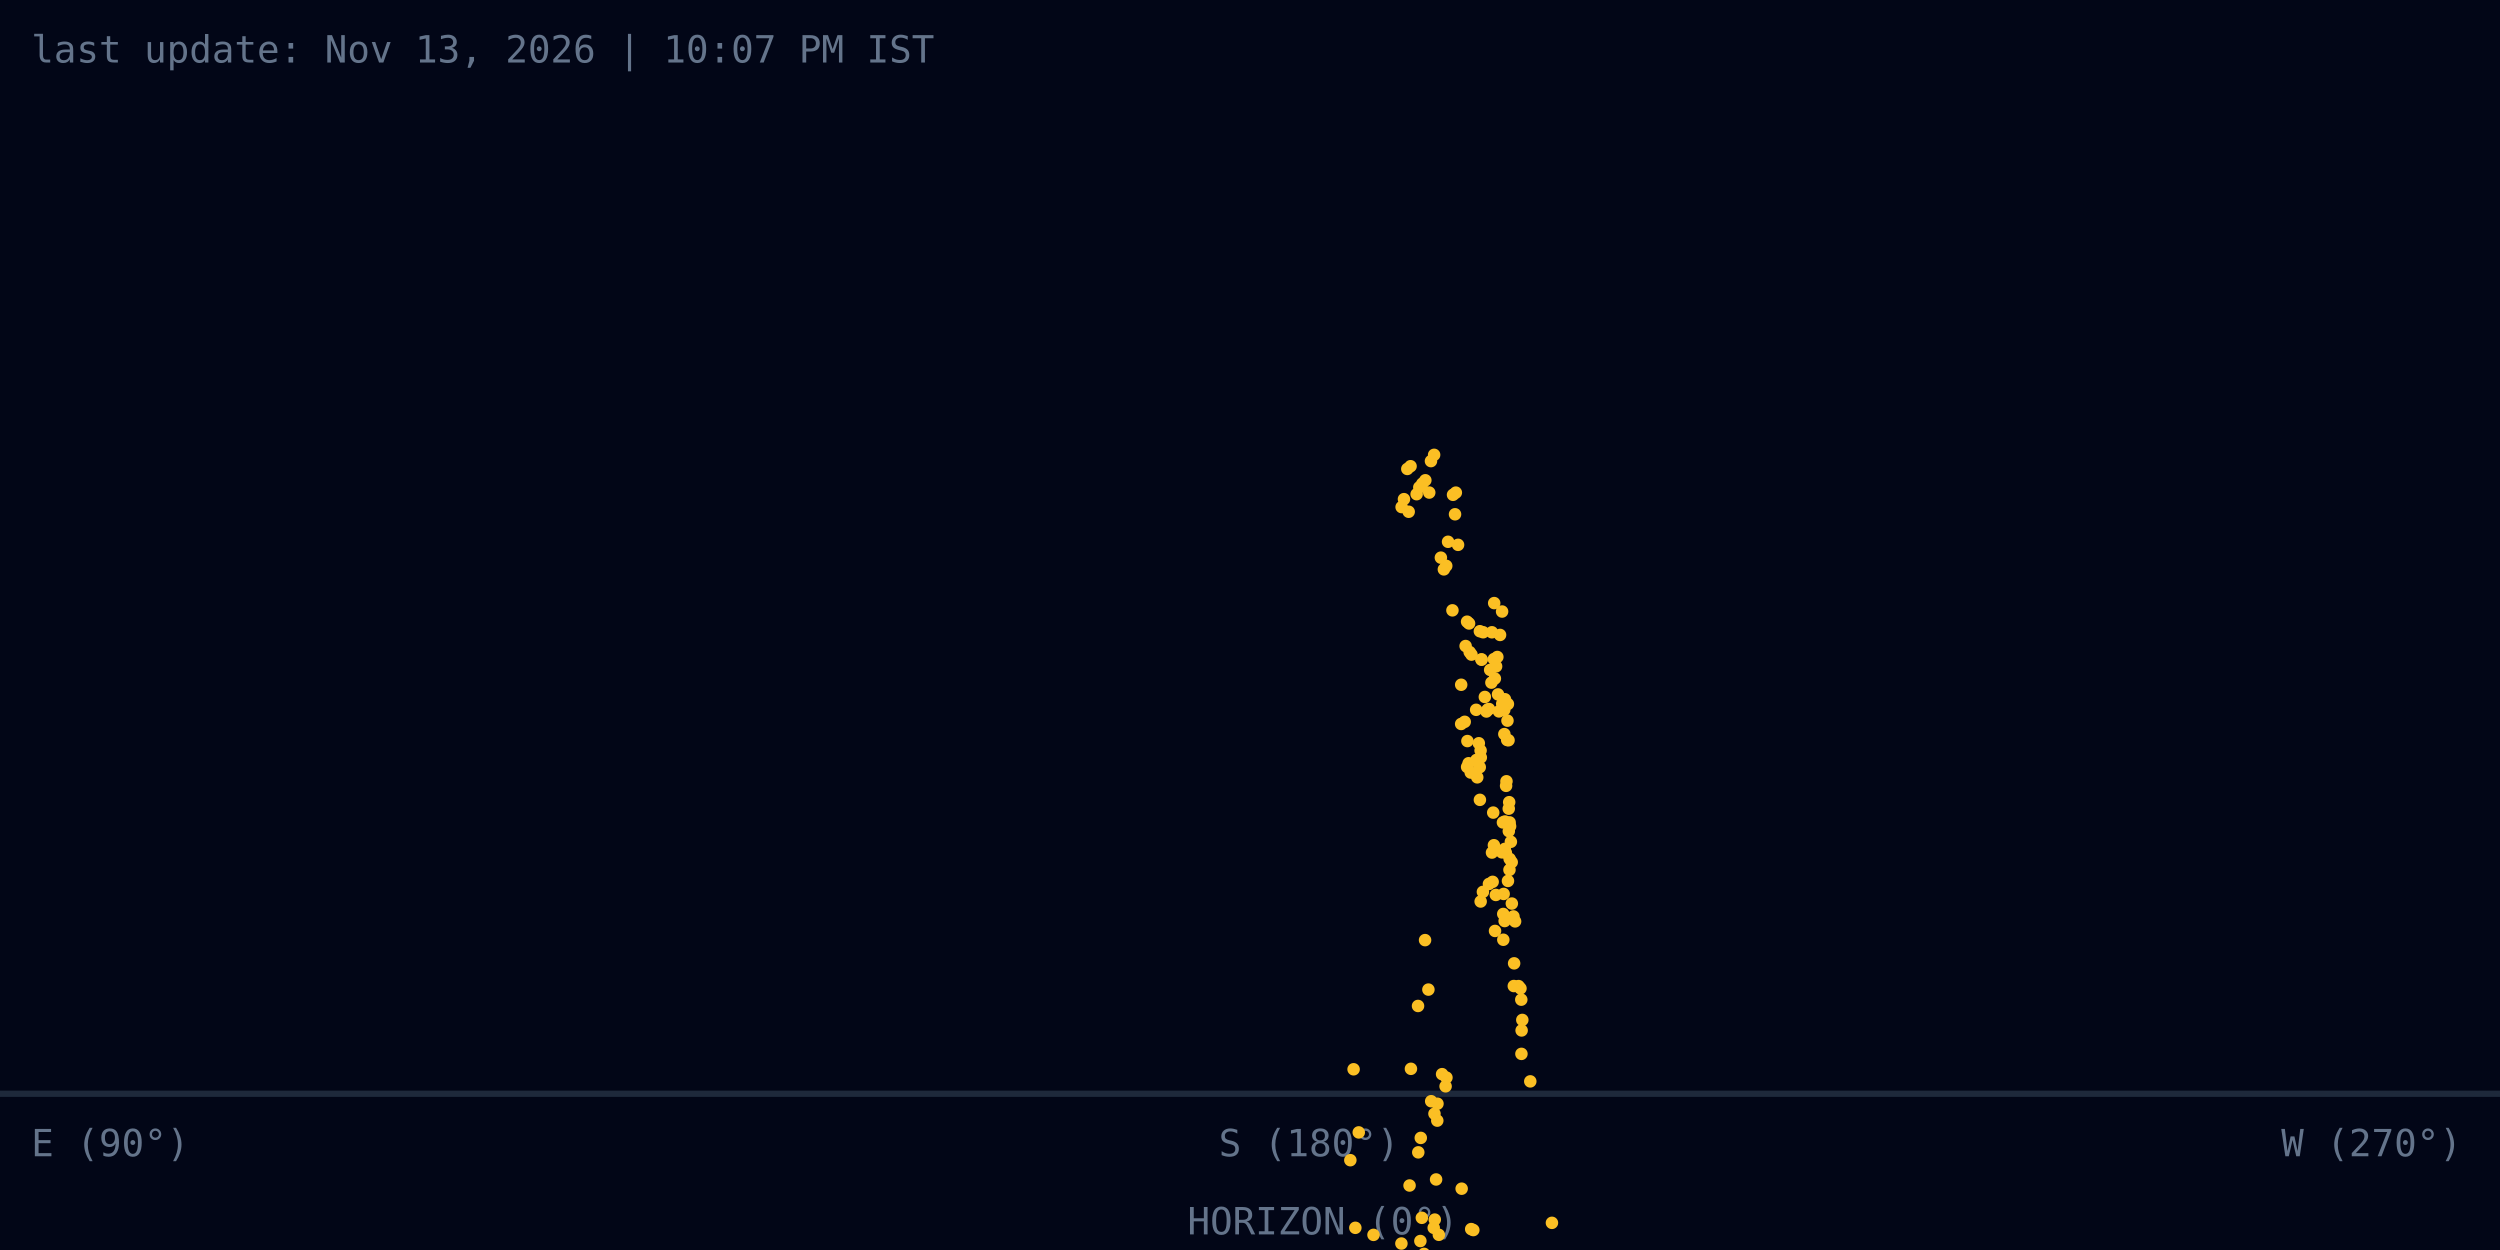
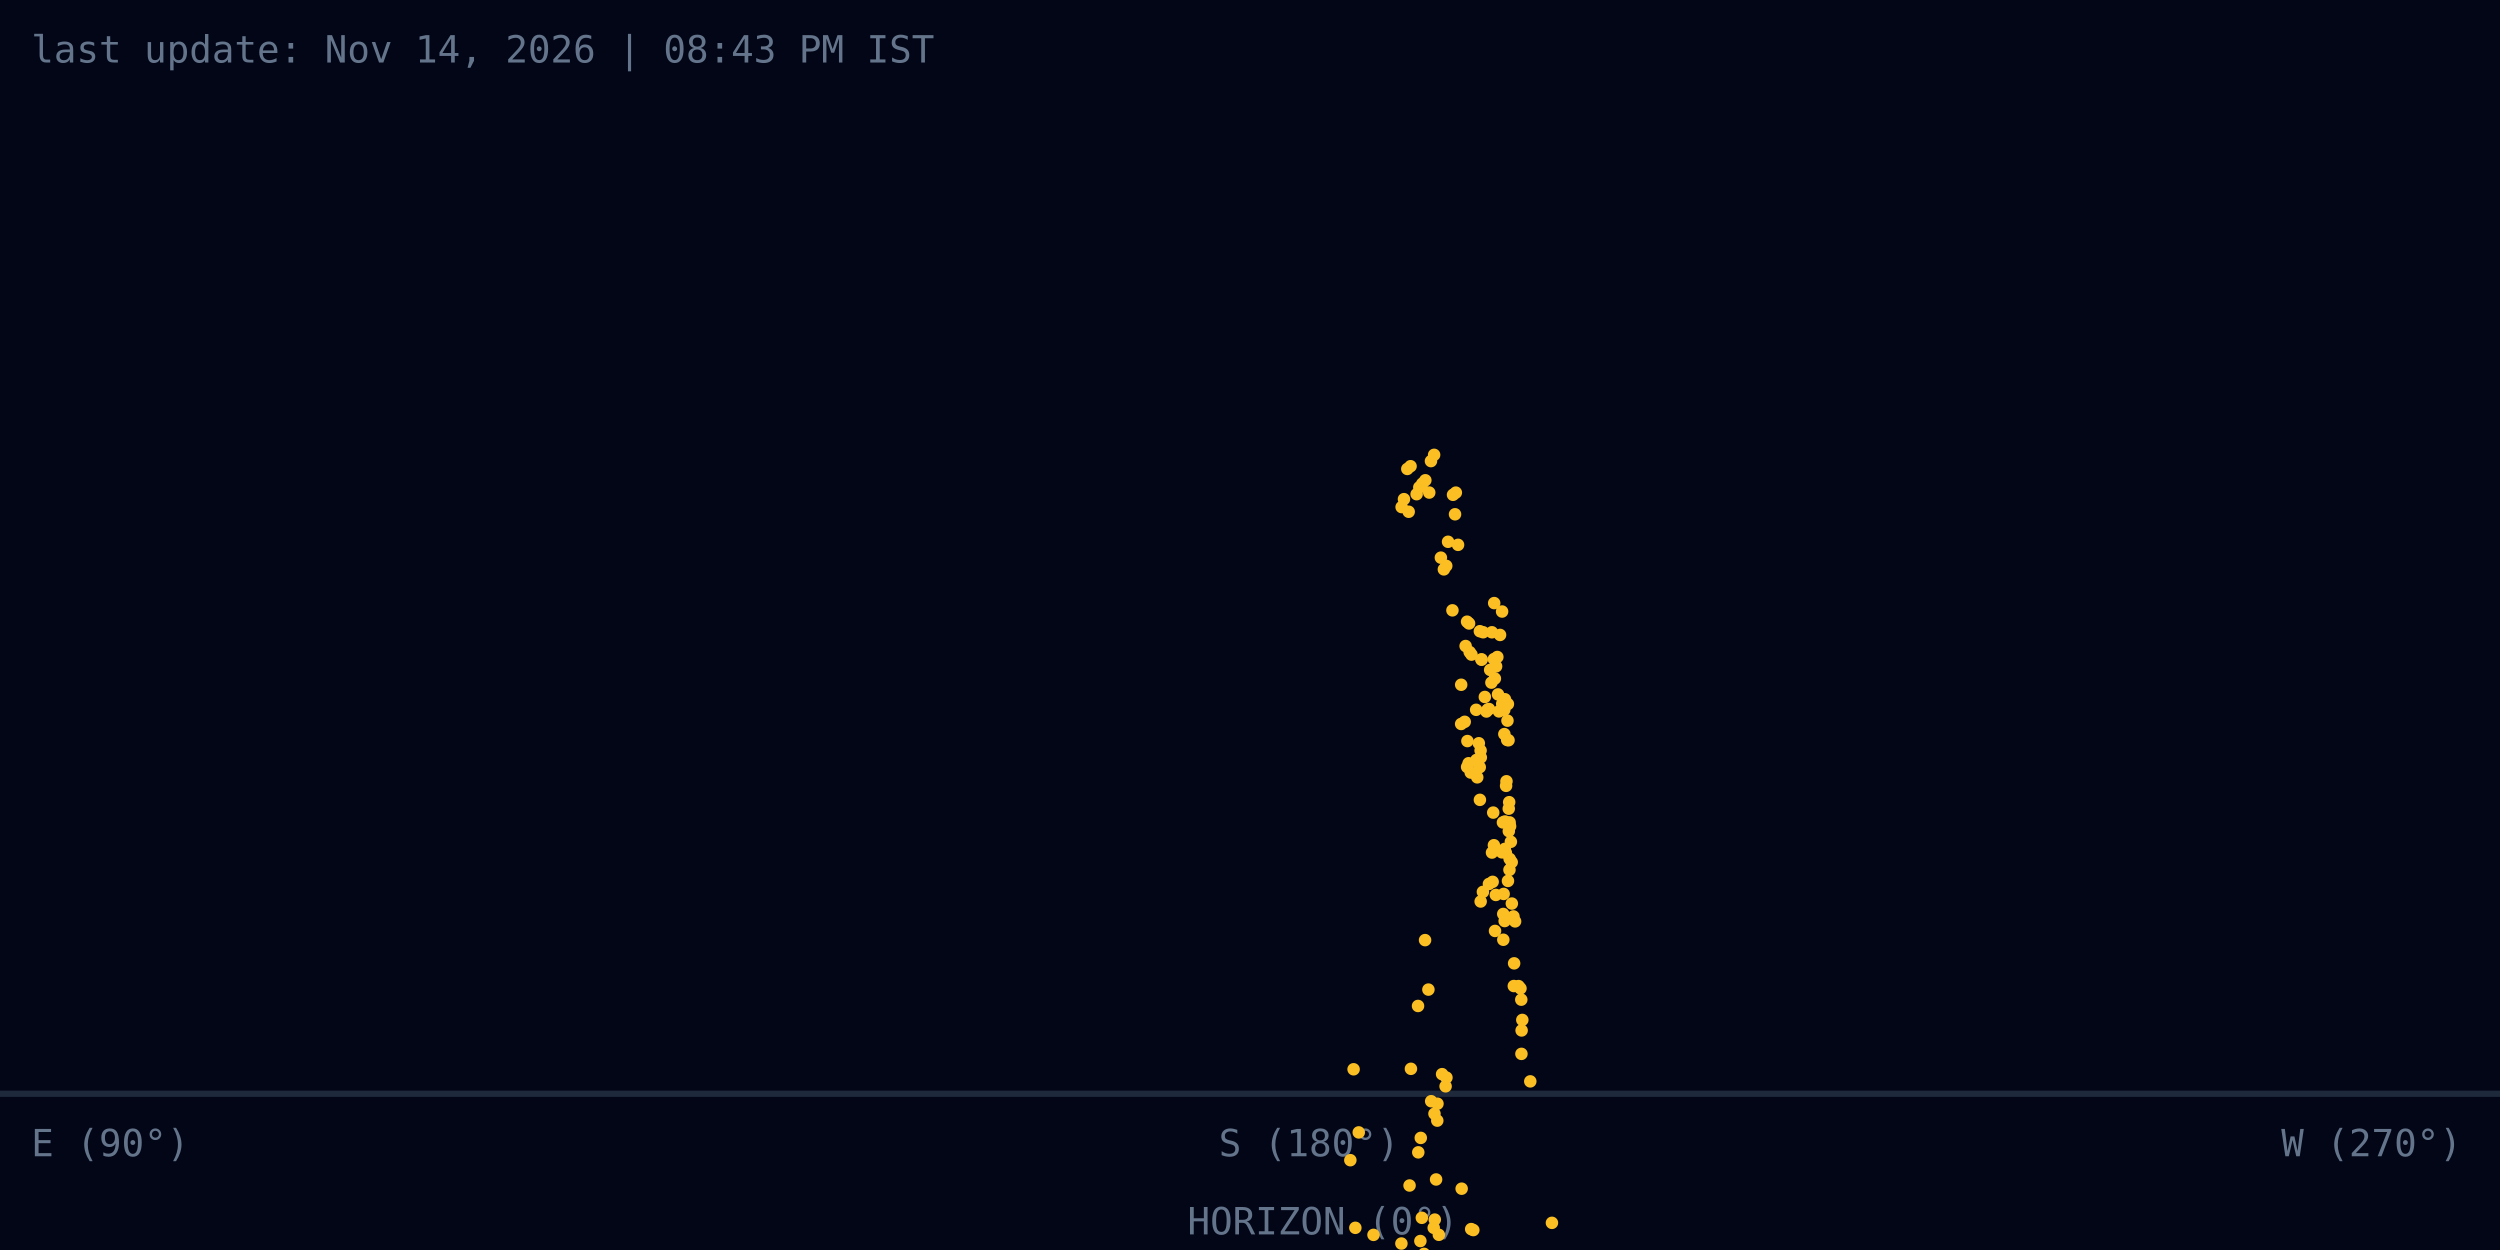
<svg xmlns="http://www.w3.org/2000/svg" width="800" height="400" viewBox="0 0 800 400">
  <rect width="800" height="400" fill="#020617" />
-   <text id="last-update" x="10" y="20" fill="#64748b" font-family="monospace">last update: Nov 13, 2026 | 10:07 PM IST</text>
+   <text id="last-update" x="10" y="20" fill="#64748b" font-family="monospace">last update: Nov 14, 2026 | 08:43 PM IST</text>
  <line x1="0" y1="350" x2="800" y2="350" stroke="#1e293b" stroke-width="2" />
  <text x="380" y="395" fill="#64748b" font-size="12" font-family="monospace">HORIZON (0°)</text>
  <text x="730" y="370" fill="#64748b" font-size="12" font-family="monospace">W (270°)</text>
  <text x="390" y="370" fill="#64748b" font-size="12" font-family="monospace">S (180°)</text>
  <text x="10" y="370" fill="#64748b" font-size="12" font-family="monospace">E (90°)</text>
  <g id="analemma-points">
    <circle cx=" 465.61" cy=" 164.57" r="2" fill="#fbbf24">
 </circle>
    <circle cx=" 467.57" cy=" 231.67" r="2" fill="#fbbf24">
 </circle>
    <circle cx=" 467.58" cy=" 219.12" r="2" fill="#fbbf24">
 </circle>
    <circle cx=" 468.71" cy=" 230.98" r="2" fill="#fbbf24">
 </circle>
    <circle cx=" 469.57" cy=" 237.14" r="2" fill="#fbbf24">
 </circle>
    <circle cx=" 469.00" cy=" 206.73" r="2" fill="#fbbf24">
 </circle>
    <circle cx=" 469.47" cy=" 198.94" r="2" fill="#fbbf24">
 </circle>
    <circle cx=" 470.10" cy=" 199.51" r="2" fill="#fbbf24">
 </circle>
    <circle cx=" 474.53" cy=" 285.41" r="2" fill="#fbbf24">
 </circle>
    <circle cx=" 472.47" cy=" 243.18" r="2" fill="#fbbf24">
 </circle>
    <circle cx=" 473.57" cy=" 255.95" r="2" fill="#fbbf24">
 </circle>
    <circle cx=" 473.22" cy=" 237.84" r="2" fill="#fbbf24">
 </circle>
    <circle cx=" 473.79" cy=" 240.17" r="2" fill="#fbbf24">
 </circle>
    <circle cx=" 473.56" cy=" 201.99" r="2" fill="#fbbf24">
 </circle>
    <circle cx=" 474.09" cy=" 210.99" r="2" fill="#fbbf24">
 </circle>
    <circle cx=" 478.41" cy=" 297.90" r="2" fill="#fbbf24">
 </circle>
    <circle cx=" 477.65" cy=" 282.19" r="2" fill="#fbbf24">
 </circle>
    <circle cx=" 477.44" cy=" 272.82" r="2" fill="#fbbf24">
 </circle>
    <circle cx=" 478.67" cy=" 286.38" r="2" fill="#fbbf24">
 </circle>
    <circle cx=" 478.05" cy=" 270.47" r="2" fill="#fbbf24">
 </circle>
    <circle cx=" 476.85" cy=" 214.37" r="2" fill="#fbbf24">
 </circle>
    <circle cx=" 477.25" cy=" 218.44" r="2" fill="#fbbf24">
 </circle>
    <circle cx=" 481.06" cy=" 300.72" r="2" fill="#fbbf24">
 </circle>
    <circle cx=" 481.04" cy=" 292.47" r="2" fill="#fbbf24">
 </circle>
    <circle cx=" 481.49" cy=" 294.73" r="2" fill="#fbbf24">
 </circle>
    <circle cx=" 481.17" cy=" 286.06" r="2" fill="#fbbf24">
 </circle>
    <circle cx=" 479.37" cy=" 222.21" r="2" fill="#fbbf24">
 </circle>
    <circle cx=" 479.67" cy=" 227.65" r="2" fill="#fbbf24">
 </circle>
    <circle cx=" 498.29" cy=" 411.31" r="2" fill="#fbbf24">
 </circle>
    <circle cx=" 498.34" cy=" 411.53" r="2" fill="#fbbf24">
 </circle>
    <circle cx=" 484.42" cy=" 315.53" r="2" fill="#fbbf24">
 </circle>
    <circle cx=" 486.86" cy=" 337.24" r="2" fill="#fbbf24">
 </circle>
    <circle cx=" 481.87" cy=" 272.88" r="2" fill="#fbbf24">
 </circle>
    <circle cx=" 482.55" cy=" 281.90" r="2" fill="#fbbf24">
 </circle>
    <circle cx=" 481.19" cy=" 226.61" r="2" fill="#fbbf24">
 </circle>
    <circle cx=" 481.39" cy=" 234.91" r="2" fill="#fbbf24">
 </circle>
    <circle cx=" 486.92" cy=" 329.74" r="2" fill="#fbbf24">
 </circle>
    <circle cx=" 483.03" cy=" 278.36" r="2" fill="#fbbf24">
 </circle>
    <circle cx=" 483.79" cy=" 289.14" r="2" fill="#fbbf24">
 </circle>
    <circle cx=" 485.93" cy=" 315.55" r="2" fill="#fbbf24">
 </circle>
    <circle cx=" 484.30" cy=" 293.26" r="2" fill="#fbbf24">
 </circle>
    <circle cx=" 482.30" cy=" 236.80" r="2" fill="#fbbf24">
 </circle>
    <circle cx=" 482.80" cy=" 258.78" r="2" fill="#fbbf24">
 </circle>
    <circle cx=" 501.22" cy=" 413.90" r="2" fill="#fbbf24">
 </circle>
    <circle cx=" 489.69" cy=" 346.04" r="2" fill="#fbbf24">
 </circle>
    <circle cx=" 486.81" cy=" 319.89" r="2" fill="#fbbf24">
 </circle>
    <circle cx=" 484.83" cy=" 294.84" r="2" fill="#fbbf24">
 </circle>
    <circle cx=" 486.55" cy=" 316.29" r="2" fill="#fbbf24">
 </circle>
    <circle cx=" 482.73" cy=" 236.88" r="2" fill="#fbbf24">
 </circle>
    <circle cx=" 483.48" cy=" 269.37" r="2" fill="#fbbf24">
 </circle>
    <circle cx=" 496.62" cy=" 391.31" r="2" fill="#fbbf24">
 </circle>
    <circle cx=" 483.75" cy=" 275.90" r="2" fill="#fbbf24">
 </circle>
    <circle cx=" 483.23" cy=" 264.40" r="2" fill="#fbbf24">
 </circle>
    <circle cx=" 482.94" cy=" 256.70" r="2" fill="#fbbf24">
 </circle>
    <circle cx=" 483.08" cy=" 263.17" r="2" fill="#fbbf24">
 </circle>
    <circle cx=" 482.53" cy=" 225.29" r="2" fill="#fbbf24">
 </circle>
    <circle cx=" 482.39" cy=" 230.61" r="2" fill="#fbbf24">
 </circle>
    <circle cx=" 487.14" cy=" 326.38" r="2" fill="#fbbf24">
 </circle>
    <circle cx=" 482.82" cy=" 265.96" r="2" fill="#fbbf24">
 </circle>
    <circle cx=" 483.09" cy=" 274.84" r="2" fill="#fbbf24">
 </circle>
    <circle cx=" 482.07" cy=" 250.01" r="2" fill="#fbbf24">
 </circle>
    <circle cx=" 481.95" cy=" 251.47" r="2" fill="#fbbf24">
 </circle>
    <circle cx=" 481.58" cy=" 223.76" r="2" fill="#fbbf24">
 </circle>
    <circle cx=" 481.36" cy=" 227.15" r="2" fill="#fbbf24">
 </circle>
    <circle cx=" 484.52" cy=" 308.27" r="2" fill="#fbbf24">
 </circle>
    <circle cx=" 481.59" cy=" 262.88" r="2" fill="#fbbf24">
 </circle>
    <circle cx=" 480.71" cy=" 225.23" r="2" fill="#fbbf24">
 </circle>
    <circle cx=" 481.54" cy=" 271.65" r="2" fill="#fbbf24">
 </circle>
    <circle cx=" 480.94" cy=" 263.18" r="2" fill="#fbbf24">
 </circle>
    <circle cx=" 480.67" cy=" 195.69" r="2" fill="#fbbf24">
 </circle>
    <circle cx=" 480.02" cy=" 203.18" r="2" fill="#fbbf24">
 </circle>
    <circle cx=" 480.62" cy=" 272.75" r="2" fill="#fbbf24">
 </circle>
    <circle cx=" 479.15" cy=" 210.24" r="2" fill="#fbbf24">
 </circle>
    <circle cx=" 478.75" cy=" 213.23" r="2" fill="#fbbf24">
 </circle>
    <circle cx=" 478.36" cy=" 217.14" r="2" fill="#fbbf24">
 </circle>
    <circle cx=" 478.05" cy=" 210.91" r="2" fill="#fbbf24">
 </circle>
    <circle cx=" 478.14" cy=" 192.99" r="2" fill="#fbbf24">
 </circle>
    <circle cx=" 477.41" cy=" 202.33" r="2" fill="#fbbf24">
 </circle>
    <circle cx=" 477.83" cy=" 260.03" r="2" fill="#fbbf24">
 </circle>
    <circle cx=" 476.48" cy=" 226.89" r="2" fill="#fbbf24">
 </circle>
    <circle cx=" 476.07" cy=" 227.06" r="2" fill="#fbbf24">
 </circle>
    <circle cx=" 475.66" cy=" 227.68" r="2" fill="#fbbf24">
 </circle>
    <circle cx=" 475.15" cy=" 223.03" r="2" fill="#fbbf24">
 </circle>
    <circle cx=" 474.61" cy=" 202.32" r="2" fill="#fbbf24">
 </circle>
    <circle cx=" 474.09" cy=" 211.11" r="2" fill="#fbbf24">
 </circle>
    <circle cx=" 476.46" cy=" 282.87" r="2" fill="#fbbf24">
 </circle>
    <circle cx=" 473.86" cy=" 242.39" r="2" fill="#fbbf24">
 </circle>
    <circle cx=" 473.52" cy=" 245.50" r="2" fill="#fbbf24">
 </circle>
    <circle cx=" 472.37" cy=" 227.14" r="2" fill="#fbbf24">
 </circle>
    <circle cx=" 472.72" cy=" 248.75" r="2" fill="#fbbf24">
 </circle>
    <circle cx=" 470.88" cy=" 209.48" r="2" fill="#fbbf24">
 </circle>
    <circle cx=" 470.29" cy=" 208.66" r="2" fill="#fbbf24">
 </circle>
    <circle cx=" 473.81" cy=" 288.48" r="2" fill="#fbbf24">
 </circle>
    <circle cx=" 470.64" cy=" 247.22" r="2" fill="#fbbf24">
 </circle>
    <circle cx=" 469.96" cy=" 244.24" r="2" fill="#fbbf24">
 </circle>
    <circle cx=" 469.48" cy=" 245.43" r="2" fill="#fbbf24">
 </circle>
    <circle cx=" 466.58" cy=" 174.35" r="2" fill="#fbbf24">
 </circle>
    <circle cx=" 465.87" cy=" 157.64" r="2" fill="#fbbf24">
 </circle>
    <circle cx=" 464.97" cy=" 158.34" r="2" fill="#fbbf24">
 </circle>
    <circle cx=" 464.78" cy=" 195.31" r="2" fill="#fbbf24">
 </circle>
    <circle cx=" 463.38" cy=" 173.37" r="2" fill="#fbbf24">
 </circle>
    <circle cx=" 462.80" cy=" 181.08" r="2" fill="#fbbf24">
 </circle>
    <circle cx=" 462.04" cy=" 182.20" r="2" fill="#fbbf24">
 </circle>
    <circle cx=" 461.08" cy=" 178.45" r="2" fill="#fbbf24">
 </circle>
    <circle cx=" 458.92" cy=" 145.55" r="2" fill="#fbbf24">
 </circle>
    <circle cx=" 457.91" cy=" 147.55" r="2" fill="#fbbf24">
 </circle>
    <circle cx=" 457.36" cy=" 157.62" r="2" fill="#fbbf24">
 </circle>
    <circle cx=" 456.11" cy=" 153.69" r="2" fill="#fbbf24">
 </circle>
    <circle cx=" 455.13" cy=" 154.77" r="2" fill="#fbbf24">
 </circle>
    <circle cx=" 454.18" cy=" 155.94" r="2" fill="#fbbf24">
 </circle>
    <circle cx=" 453.32" cy=" 158.14" r="2" fill="#fbbf24">
 </circle>
    <circle cx=" 451.38" cy=" 149.19" r="2" fill="#fbbf24">
 </circle>
    <circle cx=" 450.34" cy=" 150.06" r="2" fill="#fbbf24">
 </circle>
    <circle cx=" 450.78" cy=" 163.76" r="2" fill="#fbbf24">
 </circle>
    <circle cx=" 449.27" cy=" 159.73" r="2" fill="#fbbf24">
 </circle>
    <circle cx=" 448.52" cy=" 162.26" r="2" fill="#fbbf24">
 </circle>
    <circle cx=" 20.26" cy=" 571.97" r="2" fill="#fbbf24">
 </circle>
    <circle cx=" 74.33" cy=" 546.37" r="2" fill="#fbbf24">
 </circle>
    <circle cx=" 471.46" cy=" 393.62" r="2" fill="#fbbf24">
 </circle>
    <circle cx=" 470.78" cy=" 393.31" r="2" fill="#fbbf24">
 </circle>
    <circle cx=" 495.37" cy=" 503.27" r="2" fill="#fbbf24">
 </circle>
    <circle cx=" 467.73" cy=" 380.38" r="2" fill="#fbbf24">
 </circle>
    <circle cx=" 462.86" cy=" 344.83" r="2" fill="#fbbf24">
 </circle>
    <circle cx=" 462.59" cy=" 347.62" r="2" fill="#fbbf24">
 </circle>
    <circle cx=" 461.47" cy=" 343.73" r="2" fill="#fbbf24">
 </circle>
    <circle cx=" 456.02" cy=" 300.84" r="2" fill="#fbbf24">
 </circle>
    <circle cx=" 457.09" cy=" 316.67" r="2" fill="#fbbf24">
 </circle>
    <circle cx=" 469.47" cy=" 420.03" r="2" fill="#fbbf24">
 </circle>
    <circle cx=" 459.99" cy=" 353.19" r="2" fill="#fbbf24">
 </circle>
    <circle cx=" 459.93" cy=" 358.60" r="2" fill="#fbbf24">
 </circle>
    <circle cx=" 459.03" cy=" 356.39" r="2" fill="#fbbf24">
 </circle>
    <circle cx=" 457.98" cy=" 352.39" r="2" fill="#fbbf24">
 </circle>
    <circle cx=" 453.77" cy=" 321.91" r="2" fill="#fbbf24">
 </circle>
    <circle cx=" 459.55" cy=" 377.43" r="2" fill="#fbbf24">
 </circle>
    <circle cx=" 471.53" cy=" 461.85" r="2" fill="#fbbf24">
 </circle>
    <circle cx=" 460.43" cy=" 395.14" r="2" fill="#fbbf24">
 </circle>
    <circle cx=" 459.13" cy=" 390.27" r="2" fill="#fbbf24">
 </circle>
    <circle cx=" 458.79" cy=" 392.90" r="2" fill="#fbbf24">
 </circle>
    <circle cx=" 454.65" cy=" 364.13" r="2" fill="#fbbf24">
 </circle>
    <circle cx=" 451.50" cy=" 342.02" r="2" fill="#fbbf24">
 </circle>
    <circle cx=" 453.85" cy=" 368.75" r="2" fill="#fbbf24">
 </circle>
    <circle cx=" 467.51" cy=" 471.07" r="2" fill="#fbbf24">
 </circle>
    <circle cx=" 454.99" cy=" 389.70" r="2" fill="#fbbf24">
 </circle>
    <circle cx=" 455.71" cy=" 401.24" r="2" fill="#fbbf24">
 </circle>
    <circle cx=" 454.52" cy=" 397.13" r="2" fill="#fbbf24">
 </circle>
    <circle cx=" 455.98" cy=" 414.56" r="2" fill="#fbbf24">
 </circle>
    <circle cx=" 451.06" cy=" 379.36" r="2" fill="#fbbf24">
 </circle>
    <circle cx=" 455.70" cy=" 423.59" r="2" fill="#fbbf24">
 </circle>
    <circle cx=" 482.79" cy=" 553.38" r="2" fill="#fbbf24">
 </circle>
    <circle cx=" 459.54" cy=" 468.02" r="2" fill="#fbbf24">
 </circle>
    <circle cx=" 462.80" cy=" 493.17" r="2" fill="#fbbf24">
 </circle>
    <circle cx=" 456.72" cy=" 459.61" r="2" fill="#fbbf24">
 </circle>
    <circle cx=" 448.45" cy=" 397.93" r="2" fill="#fbbf24">
 </circle>
    <circle cx=" 451.44" cy=" 429.90" r="2" fill="#fbbf24">
 </circle>
    <circle cx=" 483.33" cy=" 577.31" r="2" fill="#fbbf24">
 </circle>
    <circle cx=" 457.19" cy=" 485.98" r="2" fill="#fbbf24">
 </circle>
    <circle cx=" 458.77" cy=" 501.95" r="2" fill="#fbbf24">
 </circle>
    <circle cx=" 458.66" cy=" 507.06" r="2" fill="#fbbf24">
 </circle>
    <circle cx=" 455.29" cy=" 490.82" r="2" fill="#fbbf24">
 </circle>
    <circle cx=" 449.40" cy=" 450.08" r="2" fill="#fbbf24">
 </circle>
    <circle cx=" 451.11" cy=" 471.34" r="2" fill="#fbbf24">
 </circle>
    <circle cx=" 507.92" cy=" 618.72" r="2" fill="#fbbf24">
 </circle>
    <circle cx=" 457.53" cy=" 530.58" r="2" fill="#fbbf24">
 </circle>
    <circle cx=" 443.32" cy=" 419.49" r="2" fill="#fbbf24">
 </circle>
    <circle cx=" 441.09" cy=" 404.11" r="2" fill="#fbbf24">
 </circle>
    <circle cx=" 439.52" cy=" 395.16" r="2" fill="#fbbf24">
 </circle>
    <circle cx=" 433.15" cy=" 342.17" r="2" fill="#fbbf24">
 </circle>
    <circle cx=" 434.80" cy=" 362.37" r="2" fill="#fbbf24">
 </circle>
    <circle cx=" 449.04" cy=" 512.18" r="2" fill="#fbbf24">
 </circle>
    <circle cx=" 438.74" cy=" 413.08" r="2" fill="#fbbf24">
 </circle>
    <circle cx=" 439.37" cy=" 426.64" r="2" fill="#fbbf24">
 </circle>
    <circle cx=" 438.60" cy=" 425.35" r="2" fill="#fbbf24">
 </circle>
    <circle cx=" 436.66" cy=" 411.17" r="2" fill="#fbbf24">
 </circle>
    <circle cx=" 432.11" cy=" 371.26" r="2" fill="#fbbf24">
 </circle>
    <circle cx=" 433.71" cy=" 392.90" r="2" fill="#fbbf24">
 </circle>
    <circle cx=" 441.39" cy=" 492.84" r="2" fill="#fbbf24">
 </circle>
    <circle cx=" 438.62" cy=" 465.26" r="2" fill="#fbbf24">
 </circle>
    <circle cx=" 439.66" cy=" 489.97" r="2" fill="#fbbf24">
 </circle>
    <circle cx=" 439.18" cy=" 494.15" r="2" fill="#fbbf24">
 </circle>
    <circle cx=" 437.86" cy=" 484.86" r="2" fill="#fbbf24">
 </circle>
    <circle cx=" 435.61" cy=" 460.36" r="2" fill="#fbbf24">
 </circle>
    <circle cx=" 436.98" cy=" 494.93" r="2" fill="#fbbf24">
 </circle>
    <circle cx=" 244.95" cy=" 642.55" r="2" fill="#fbbf24">
 </circle>
    <circle cx=" 436.88" cy=" 545.23" r="2" fill="#fbbf24">
 </circle>
    <circle cx=" 435.87" cy=" 548.03" r="2" fill="#fbbf24">
 </circle>
    <circle cx=" 434.67" cy=" 555.81" r="2" fill="#fbbf24">
 </circle>
    <circle cx=" 434.11" cy=" 529.21" r="2" fill="#fbbf24">
 </circle>
    <circle cx=" 432.10" cy=" 477.20" r="2" fill="#fbbf24">
 </circle>
    <circle cx=" 432.21" cy=" 499.93" r="2" fill="#fbbf24">
 </circle>
    <circle cx=" 207.02" cy=" 626.00" r="2" fill="#fbbf24">
 </circle>
    <circle cx=" 430.00" cy=" 549.91" r="2" fill="#fbbf24">
 </circle>
    <circle cx=" 429.36" cy=" 545.74" r="2" fill="#fbbf24">
 </circle>
    <circle cx=" 425.59" cy=" 570.57" r="2" fill="#fbbf24">
 </circle>
    <circle cx=" 426.75" cy=" 555.14" r="2" fill="#fbbf24">
 </circle>
+     <circle cx=" 428.25" cy=" 489.25" r="2" fill="#fbbf24">
+  </circle>
  </g>
</svg>
